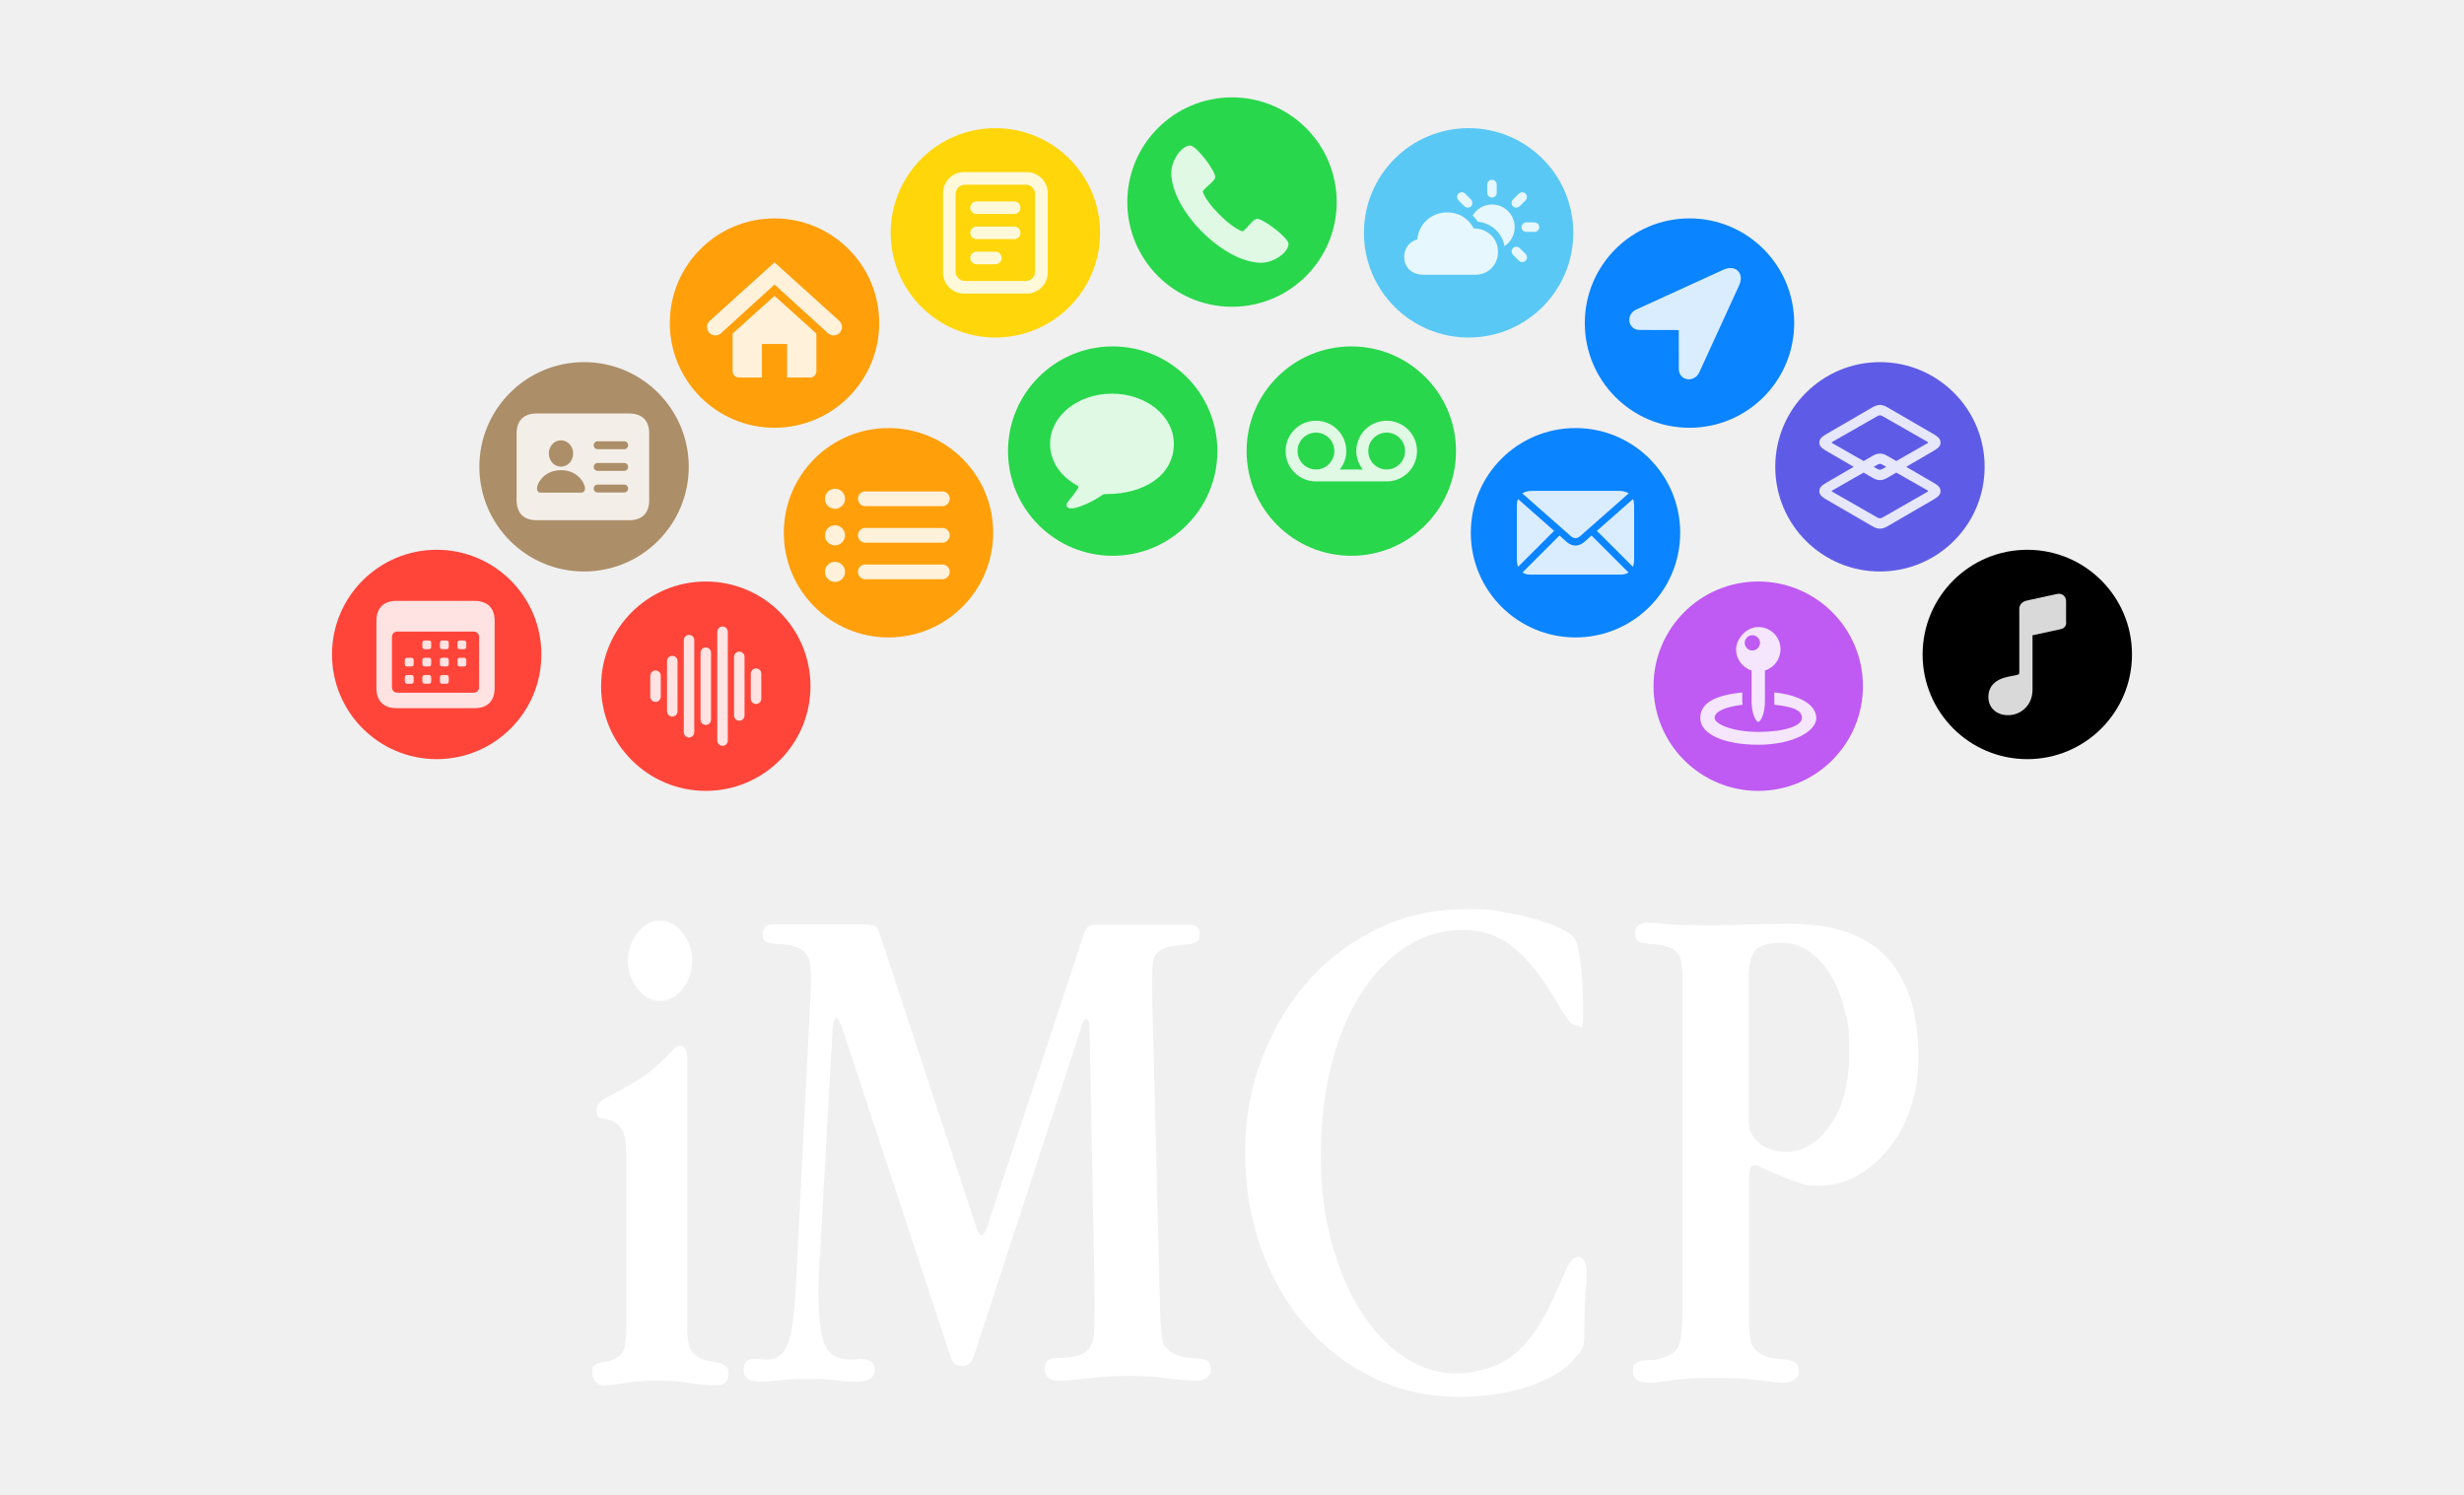
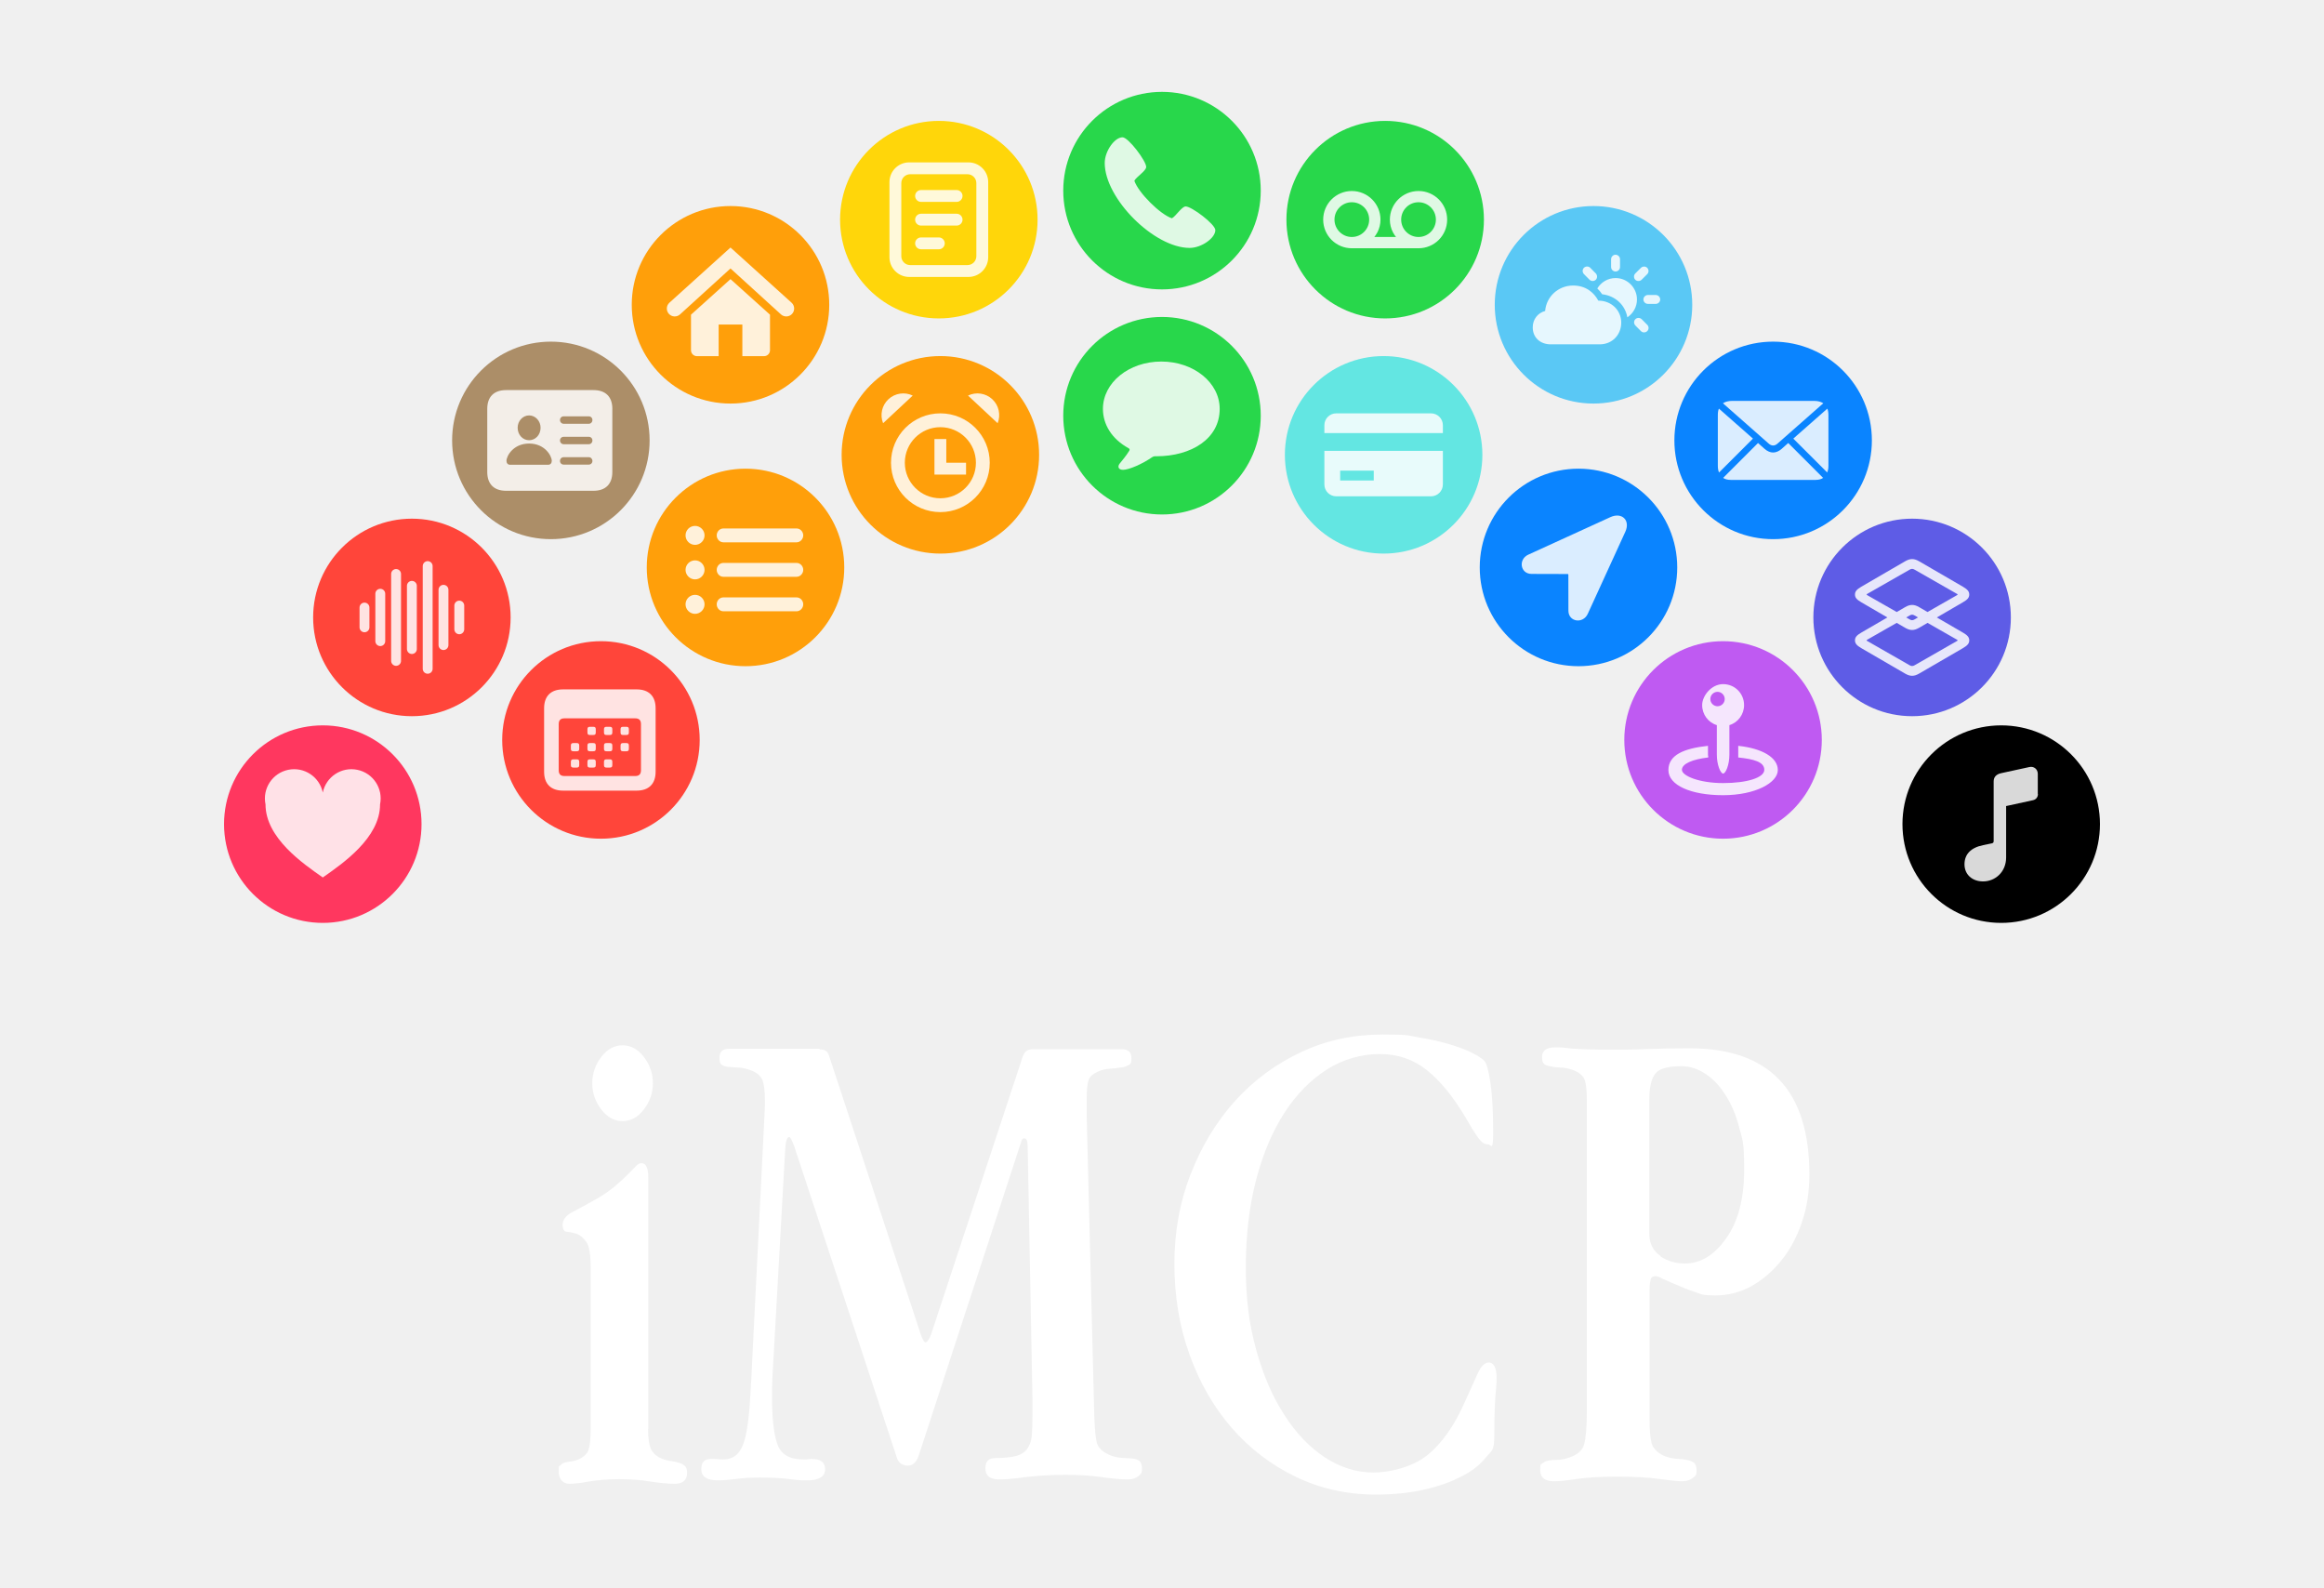
- <svg xmlns="http://www.w3.org/2000/svg" viewBox="0 0 1012 614">
-   <g fill="#fff" transform="translate(0 62.855)">
+ <svg xmlns="http://www.w3.org/2000/svg" viewBox="0 0 1012 691">
+   <g fill="#fff" transform="translate(0 139.817)">
    <path d="M282.2,482.4c0,3.6.4,6.3,1,8.1.7,1.8,2,3.2,3.8,4.2,1.6.8,3.1,1.3,4.6,1.5s2.8.5,3.9.8,2,.8,2.7,1.4,1,1.6,1,3c0,3.2-1.8,4.8-5.4,4.8s-6.6-.4-10.8-1c-4.2-.7-8.6-1-13.4-1s-9.5.4-13.1,1c-3.6.7-6.5,1-8.7,1s-4.5-1.7-4.5-5.1.2-2.4.8-3,1.2-1,2.1-1.2c.9-.2,1.9-.4,2.9-.5s2.1-.5,3.3-1c2.2-1.2,3.6-2.6,4-4.4.5-1.7.8-4.5.8-8.5v-70.8c0-5.4-.6-9-1.9-10.8s-2.7-3-4.2-3.5-2.9-.8-4.2-.9-1.9-1.1-1.9-3.1,1.4-4,4.1-5.4,6.5-3.5,11.5-6.3c3-1.8,5.5-3.6,7.6-5.4,2.1-1.8,3.8-3.4,5.2-4.8,1.4-1.4,2.5-2.5,3.4-3.5.9-.9,1.7-1.4,2.5-1.4,2,0,3,2.1,3,6.3v109.5ZM280.4,320.4c2.6,3.4,3.9,7.2,3.9,11.4s-1.3,8-3.9,11.4-5.7,5.1-9.3,5.1-6.7-1.7-9.3-5.1c-2.6-3.4-3.9-7.2-3.9-11.4s1.3-8,3.9-11.4,5.7-5.1,9.3-5.1,6.7,1.7,9.3,5.1Z" />
    <path d="M356.9,317.1c1,0,1.9.1,2.5.5.7.3,1.2,1,1.6,2.2l39.9,121.2c.8,2.4,1.5,3.6,2.1,3.6s1.6-1.1,2.4-3.3l39.3-119.1c.4-1.6,1-2.9,1.6-3.8.7-.9,1.9-1.4,3.5-1.4h38.7c2.8,0,4.2,1.3,4.2,3.9s-.5,2.6-1.4,3.1-2,.9-3.5,1c-1.4.2-3,.4-4.6.5-1.7.1-3.5.5-5.2,1.3-2.2,1-3.5,2.2-4,3.7-.5,1.5-.8,4.2-.8,8.2v7.1l3.3,130.5c.2,5.4.5,9.2,1,11.6.5,2.4,2.4,4.3,5.5,5.7,1.8.8,3.6,1.2,5.4,1.3s3.4.2,4.6.3c1.3.1,2.4.5,3.1,1,.8.6,1.2,1.8,1.2,3.6s-.5,2.2-1.6,3.1-2.6,1.4-4.6,1.4c-3.2,0-7-.4-11.5-1-4.5-.7-9.8-1-15.8-1s-12.4.4-17.2,1c-4.9.7-8.8,1-11.5,1-4,0-6-1.6-6-4.8s1.5-4.5,4.5-4.5,6.8-.3,8.9-.9c2.1-.6,3.7-1.6,4.8-3.1,1.1-1.5,1.8-3.4,2-5.8s.3-5.4.3-8.9v-6.9l-2.1-110.3c0-2.2-.5-3.3-1.5-3.3s-1.2,1-1.8,3l-44.1,135c-1,3-2.6,4.5-4.8,4.5s-4.2-1.2-4.8-3.6l-44.7-135.6c-1-2.6-1.7-3.9-2.1-3.9-1,0-1.6,1.9-1.8,5.7l-5.1,91.2c-.2,3.4-.4,6.5-.5,9.2-.1,2.8-.1,5.3-.1,7.5,0,9.3.8,16.1,2.4,20.4,1.6,4.3,5.3,6.4,11.1,6.4s1.2,0,1.8-.1c.6-.1,1.3-.1,2.1-.1,3.8,0,5.7,1.5,5.7,4.5s-2.5,4.8-7.5,4.8-5-.2-8.5-.6-7.5-.6-12.1-.6-7.5.2-10.6.6-5.8.6-8,.6c-4.8,0-7.2-1.6-7.2-4.8s1.4-4.5,4.2-4.5,2.2,0,3.1.1,1.6.1,2.2.1c2.6,0,4.7-.8,6.3-2.5,1.6-1.7,2.8-4.4,3.6-8.2.8-3.8,1.4-8.7,1.8-14.8s.8-13.5,1.2-22.5l5.1-101.9c0-.4,0-1.1.1-2.1s.1-2.3.1-3.9c0-4.6-.4-7.7-1.2-9.5-.8-1.8-2.6-3.2-5.4-4.2-1.8-.6-3.5-1-5.1-1-1.6-.1-3-.2-4.2-.3-1.2-.1-2.1-.4-2.9-.9s-1-1.5-1-3.1c0-2.6,1.4-3.9,4.2-3.9h39.3Z" />
    <path d="M518.7,370.9c4.7-12.1,11.2-22.6,19.3-31.6,8.2-9,17.8-16,28.7-21.1s22.7-7.6,35.2-7.6,10.6.4,15.6,1.2,9.5,1.8,13.5,3,7.3,2.4,9.9,3.7c2.6,1.3,4.4,2.5,5.4,3.5s1.9,4.1,2.7,9.5c.8,5.3,1.2,12.5,1.2,21.5s-.8,5.4-2.4,5.4-2.8-1-4.3-3.1-3.3-5-5.5-8.9c-5.4-9-11-15.8-16.8-20.4s-12.6-6.9-20.4-6.9-15.8,2.2-22.8,6.6c-7,4.4-13.2,10.6-18.5,18.7s-9.5,17.9-12.5,29.4-4.5,24.2-4.5,38.2,1.5,24.9,4.5,35.8,7,20.3,12.2,28.3c5.1,8,11,14.2,17.7,18.6s13.8,6.6,21.2,6.6,17.2-2.5,23.5-7.6,11.8-12.9,16.3-23.2c2.4-5.4,4.3-9.6,5.7-12.6s3-4.5,4.8-4.5,3.3,2.1,3.3,6.3-.2,4-.5,8.2-.5,10-.5,17.2-1.2,6.6-3.8,9.8-6,5.9-10.7,8.2c-4.6,2.4-10,4.3-16.3,5.7-6.3,1.4-13.2,2.1-20.8,2.1-12.6,0-24.2-2.6-35-7.8-10.7-5.2-20-12.3-27.8-21.3s-13.9-19.6-18.3-31.8c-4.4-12.2-6.6-25.4-6.6-39.6s2.4-27,7.1-39.1h0Z" />
    <path d="M723.1,416.4c-1.2-.4-1.9-.6-2.1-.6-1.2,0-2,.5-2.2,1.4s-.5,2.4-.5,4.4v55.9c0,5.2.3,8.9.9,11,.6,2.2,2.3,4,5.1,5.4,1.8.8,3.6,1.2,5.4,1.4,1.8.1,3.3.2,4.7.5,1.3.2,2.3.6,3.2,1.2.8.6,1.2,1.8,1.2,3.6s-.5,2.2-1.7,3.1c-1.1.9-2.7,1.4-4.7,1.4s-5.3-.4-10-1c-4.7-.7-10.8-1-18.5-1s-12.8.4-17.2,1c-4.5.7-7.8,1-10,1-4,0-6-1.6-6-4.8s.3-2.4,1-3,1.5-1,2.5-1.2,2.2-.3,3.6-.3,2.8-.2,4.2-.6c4.4-1.2,7-3.2,7.8-6.1.8-2.9,1.2-7.7,1.2-14.5v-135.1c0-4.4-.3-7.5-1-9.3-.7-1.8-2.5-3.2-5.2-4.2-1.8-.6-3.5-1-5.2-1-1.7-.1-3.2-.2-4.3-.5-1.2-.2-2.2-.5-2.8-1-.7-.5-1-1.5-1-3.1,0-2.8,1.9-4.2,5.7-4.2s3.2.1,7,.5c3.9.3,9.5.5,16.7.5h4.8c3.4,0,7.6-.1,12.6-.3,5-.2,10.8-.3,17.4-.3,34.8,0,52.2,18.3,52.2,54.9c0,7.8-1.1,14.6-3.3,21s-5.2,12-9,16.6c-3.8,4.7-8.2,8.4-13,11.1-4.9,2.7-10.2,4-15.8,4s-5.7-.5-8.7-1.5-6.3-2.3-9.9-3.9l-4.8-2.1h0ZM723,407.2c3.3,2.1,6.8,3.1,10.7,3.1,6.8,0,12.8-3.6,18-11,5.2-7.3,7.8-17.2,7.8-29.9s-.8-13-2.2-18.5-3.5-10.2-6-14.1-5.4-7-8.7-9.1c-3.3-2.2-6.8-3.3-10.3-3.3-6.2,0-10.1,1.1-11.7,3.5-1.6,2.3-2.4,6-2.4,11.2v58.2c0,4.4,1.7,7.6,5,9.8Z" />
  </g>
-   <svg version="1.1" viewBox="0 0 100 100" x="136.357" y="225.824" width="86" height="86">
+   <svg viewBox="0 0 100 100" x="97.561" y="315.817" width="86" height="86">
+     <circle fill="#ff375f" cx="50" cy="50" r="50" />
+     <path fill="#fff" opacity=".85" d="M50,77C40,70 21,57 21,40a14.5,14.5 0 0 1 29-6a14.5,14.5 0 0 1 29,6C79,57 60,70 50,77Z" />
+   </svg>
+   <svg version="1.1" viewBox="0 0 100 100" x="218.686" y="279.165" width="86" height="86">
    <circle fill="#ff453a" cx="50" cy="50" r="50" />
    <g fill="#fff" fill-opacity="0.85">
      <path d="M30.83,75.66h37.23c6.18,0,9.62-3.42,9.62-9.56v-32.15c0-6.14-3.44-9.55-9.62-9.55H30.83c-6.17,0-9.61,3.4-9.61,9.55v32.15c0,6.15,3.44,9.56,9.61,9.56ZM31.52,68.27c-1.92,0-2.9-.9-2.9-2.94v-23.34c0-2.03.99-2.93,2.9-2.93h35.83c1.91,0,2.92.89,2.92,2.93v23.34c0,2.05-1.01,2.94-2.92,2.94H31.52ZM44.49,47.49h1.55c1,0,1.34-.31,1.34-1.3v-1.55c0-.99-.34-1.3-1.34-1.3h-1.55c-.99,0-1.33.31-1.33,1.3v1.55c0,.99.34,1.3,1.33,1.3ZM52.86,47.49h1.57c.99,0,1.33-.31,1.33-1.3v-1.55c0-.99-.34-1.3-1.33-1.3h-1.57c-.98,0-1.32.31-1.32,1.3v1.55c0,.99.34,1.3,1.32,1.3ZM61.25,47.49h1.57c.98,0,1.32-.31,1.32-1.3v-1.55c0-.99-.35-1.3-1.32-1.3h-1.57c-.98,0-1.32.31-1.32,1.3v1.55c0,.99.35,1.3,1.32,1.3ZM36.11,55.73h1.57c.98,0,1.32-.31,1.32-1.28v-1.57c0-.99-.35-1.3-1.32-1.3h-1.57c-.98,0-1.34.31-1.34,1.3v1.57c0,.98.36,1.28,1.34,1.28ZM44.49,55.73h1.55c1,0,1.34-.31,1.34-1.28v-1.57c0-.99-.34-1.3-1.34-1.3h-1.55c-.99,0-1.33.31-1.33,1.3v1.57c0,.98.34,1.28,1.33,1.28ZM52.86,55.73h1.57c.99,0,1.33-.31,1.33-1.28v-1.57c0-.99-.34-1.3-1.33-1.3h-1.57c-.98,0-1.32.31-1.32,1.3v1.57c0,.98.34,1.28,1.32,1.28ZM61.25,55.73h1.57c.98,0,1.32-.31,1.32-1.28v-1.57c0-.99-.35-1.3-1.32-1.3h-1.57c-.98,0-1.32.31-1.32,1.3v1.57c0,.98.35,1.28,1.32,1.28ZM36.11,63.99h1.57c.98,0,1.32-.32,1.32-1.3v-1.57c0-.99-.35-1.3-1.32-1.3h-1.57c-.98,0-1.34.31-1.34,1.3v1.57c0,.98.36,1.3,1.34,1.3ZM44.49,63.99h1.55c1,0,1.34-.32,1.34-1.3v-1.57c0-.99-.34-1.3-1.34-1.3h-1.55c-.99,0-1.33.31-1.33,1.3v1.57c0,.98.34,1.3,1.33,1.3ZM52.86,63.99h1.57c.99,0,1.33-.32,1.33-1.3v-1.57c0-.99-.34-1.3-1.33-1.3h-1.57c-.98,0-1.32.31-1.32,1.3v1.57c0,.98.34,1.3,1.32,1.3Z" />
    </g>
  </svg>
-   <svg viewBox="0 0 100 100" x="246.874" y="238.855" width="86" height="86">
+   <svg viewBox="0 0 100 100" x="136.357" y="225.824" width="86" height="86">
    <circle fill="#ff453a" cx="50" cy="50" r="50" />
    <g stroke="#fff" stroke-opacity="0.85" stroke-width="5" stroke-linecap="round">
      <path d="M26 45V55M34 38V62M42 28V72M50 34V66M58 24V76M66 36V64M74 44V56" />
    </g>
  </svg>
  <svg version="1.1" viewBox="0 0 100 100" x="196.879" y="148.745" width="86" height="86">
    <circle fill="#ac8e68" cx="50" cy="50" r="50" />
    <g fill="#fff" fill-opacity="0.85">
      <path class="st1" d="M81.12,34.03v31.97c0,6.1-3.41,9.51-9.57,9.51H27.35c-6.14,0-9.56-3.4-9.56-9.51v-31.97c0-6.11,3.42-9.5,9.56-9.5h44.21c6.16,0,9.57,3.39,9.57,9.5ZM27.52,60.35c0,1.1.64,1.99,1.84,1.99h19.25c1.22,0,1.85-.89,1.85-1.99,0-2.48-3.49-8.76-11.47-8.76s-11.47,6.27-11.47,8.76ZM56.53,58.49c-1.11,0-1.91.84-1.91,1.91s.8,1.86,1.91,1.86h12.64c1.07,0,1.87-.8,1.87-1.86s-.8-1.91-1.87-1.91h-12.64ZM56.53,48.17c-1.11,0-1.91.82-1.91,1.86s.8,1.91,1.91,1.91h12.64c1.07,0,1.87-.84,1.87-1.91s-.8-1.86-1.87-1.86h-12.64ZM33.18,43.58c0,3.62,2.61,6.33,5.8,6.33,3.21,0,5.81-2.71,5.81-6.33,0-3.41-2.6-6.23-5.81-6.23s-5.8,2.82-5.8,6.23ZM56.53,37.81c-1.11,0-1.91.82-1.91,1.87s.8,1.91,1.91,1.91h12.64c1.07,0,1.87-.84,1.87-1.91s-.8-1.87-1.87-1.87h-12.64Z" />
    </g>
  </svg>
-   <svg version="1.1" viewBox="0 0 100 100" x="321.918" y="175.828" width="86" height="86">
+   <svg version="1.1" viewBox="0 0 100 100" x="281.637" y="204.057" width="86" height="86">
    <circle fill="#ff9f0a" cx="50" cy="50" r="50" />
    <g fill="#fff" fill-opacity=".85">
      <path d="M38.83,72.2h36.98c1.91,0,3.42-1.64,3.42-3.53s-1.48-3.51-3.42-3.51h-36.98c-1.92,0-3.41,1.62-3.41,3.51s1.51,3.53,3.41,3.53Z" />
      <path d="M24.44,73.49c2.65,0,4.82-2.17,4.82-4.82s-2.17-4.8-4.82-4.8-4.8,2.15-4.8,4.8,2.17,4.82,4.8,4.82Z" />
      <path d="M38.83,54.74h36.98c1.91,0,3.42-1.64,3.42-3.51s-1.48-3.52-3.42-3.52h-36.98c-1.92,0-3.41,1.62-3.41,3.52s1.51,3.51,3.41,3.51Z" />
      <path d="M24.44,56.04c2.65,0,4.82-2.17,4.82-4.82s-2.17-4.8-4.82-4.8-4.8,2.15-4.8,4.8,2.17,4.82,4.8,4.82Z" />
      <path d="M38.83,37.29h36.98c1.91,0,3.42-1.64,3.42-3.52s-1.48-3.51-3.42-3.51h-36.98c-1.92,0-3.41,1.62-3.41,3.51s1.51,3.52,3.41,3.52Z" />
      <path d="M24.44,38.57c2.65,0,4.82-2.15,4.82-4.8s-2.17-4.8-4.82-4.8-4.8,2.15-4.8,4.8,2.17,4.8,4.8,4.8Z" />
    </g>
  </svg>
  <svg viewBox="0 0 100 100" x="275.100" y="89.707" width="86" height="86">
    <circle fill="#ff9f0a" cx="50" cy="50" r="50" />
    <g fill="#fff" opacity=".85">
      <path d="M50,21 81,49a4,4 0 0 1-5.4,5.9L50,31.6 24.4,54.9A4,4 0 0 1 19,49Z" />
      <path fill-rule="evenodd" d="M50,37 70,55V73a3,3 0 0 1-3,3H33a3,3 0 0 1-3-3V55ZM44,60h12v16H44Z" />
    </g>
  </svg>
+   <svg viewBox="0 0 100 100" x="366.491" y="155.028" width="86" height="86">
+     <circle fill="#ff9f0a" cx="50" cy="50" r="50" />
+     <g fill="#fff" opacity=".85">
+       <path fill-rule="evenodd" d="M50,29a25,25 0 1 1 0,50a25,25 0 1 1 0-50ZM50,36a18,18 0 1 0 0,36a18,18 0 1 0 0-36Z" />
+       <path d="M47,42h6v12h10v6H47Z" />
+       <path d="M21,34a11,11 0 0 1 15-14ZM79,34a11,11 0 0 0-15-14Z" />
+     </g>
+   </svg>
  <svg viewBox="0 0 100 100" x="365.818" y="52.637" width="86" height="86">
    <circle fill="#ffd60a" cx="50" cy="50" r="50" />
    <g fill="#fff" fill-opacity="0.85">
      <path fill-rule="evenodd" d="M35,21h30a10,10,0,0,1,10,10v38a10,10,0,0,1-10,10h-30a10,10,0,0,1-10-10v-38a10,10,0,0,1,10-10ZM35.5,27h29a4.5,4.5,0,0,1,4.5,4.5v37a4.5,4.5,0,0,1-4.5,4.5h-29a4.5,4.5,0,0,1-4.5-4.5v-37a4.5,4.5,0,0,1,4.5-4.5Z" />
      <rect x="38" y="35" width="24" height="6" rx="3" />
      <rect x="38" y="47" width="24" height="6" rx="3" />
      <rect x="38" y="59" width="15" height="6" rx="3" />
    </g>
  </svg>
-   <svg viewBox="0 0 100 100" x="414.000" y="142.290" width="86" height="86">
+   <svg viewBox="0 0 100 100" x="463.000" y="138.000" width="86" height="86">
    <circle fill="#28d74b" cx="50" cy="50" r="50" />
    <g fill="#fff" fill-opacity="0.85">
      <path d="M30.19,77.4c3.04,0,9.82-2.94,14.79-6.39.59-.4,1.01-.5,1.53-.5.3.01.53.02.7.02,17.63-.04,32-8.83,32-23.99,0-13.3-13.15-23.97-29.56-23.97s-29.56,10.67-29.56,23.97c0,7.9,4.52,15.26,12.9,19.86.63.34.75.71.46,1.29-1.56,2.6-3.8,5.19-4.83,6.48-1.36,1.68-.56,3.21,1.57,3.21Z" />
    </g>
  </svg>
  <svg viewBox="0 0 100 100" x="463.000" y="40.000" width="86" height="86">
    <circle fill="#28d74b" cx="50" cy="50" r="50" />
    <g fill="#fff" fill-opacity="0.85">
      <path d="M30,23c-4,0-9,7-9,13,0,18,25,43,43,43,6,0,13-5,13-9,0-3-12-12-15-12-2,0-5,5-7,6-6-2-17-13-19-19,1-2,6-5,6-7,0-3-9-15-12-15Z" />
    </g>
  </svg>
-   <svg viewBox="0 0 100 100" x="512.000" y="142.290" width="86" height="86">
+   <svg viewBox="0 0 100 100" x="560.182" y="52.637" width="86" height="86">
    <circle fill="#28d74b" cx="50" cy="50" r="50" />
    <g fill="#fff" stroke="#fff" stroke-width="22" stroke-linejoin="round" opacity="0.85">
      <path transform="translate(20.000 36.882) scale(0.12596)" d="M1.06581e-14 104.043C1.06581e-14 161.656 46.572 208.086 104.043 208.086L372.297 208.086C429.839 208.086 476.341 161.585 476.341 104.043C476.341 46.431 429.768 0 372.297 0C314.685 0 268.048 46.502 268.048 104.043C268.048 137.03 284.031 166.78 309.472 184.8L166.868 184.8C192.309 166.78 208.292 137.03 208.292 104.043C208.292 46.431 161.72 0 104.043 0C46.502 0 1.06581e-14 46.502 1.06581e-14 104.043ZM23.421 103.908C23.421 59.335 59.605 23.151 104.178 23.151C148.752 23.151 184.865 59.335 184.865 103.908C184.865 148.617 148.752 184.8 104.178 184.8C59.605 184.8 23.421 148.617 23.421 103.908ZM291.476 103.908C291.476 59.335 327.589 23.151 372.162 23.151C416.736 23.151 453.055 59.335 453.055 103.908C453.055 148.617 416.736 184.8 372.162 184.8C327.589 184.8 291.476 148.617 291.476 103.908Z" />
    </g>
  </svg>
-   <svg version="1.1" viewBox="0 0 100 100" x="560.182" y="52.637" width="86" height="86">
+   <svg viewBox="0 0 100 100" x="559.509" y="155.028" width="86" height="86">
+     <circle fill="#63e6e2" cx="50" cy="50" r="50" />
+     <g fill="#fff" opacity=".85">
+       <path fill-rule="evenodd" d="M26,29H74a6,6 0 0 1 6,6V65a6,6 0 0 1-6,6H26a6,6 0 0 1-6-6V35a6,6 0 0 1 6-6ZM20,39V48H80V39ZM28,58v5H45v-5Z" />
+     </g>
+   </svg>
+   <svg version="1.1" viewBox="0 0 100 100" x="650.900" y="89.707" width="86" height="86">
    <circle fill="#5ac8f5" cx="50" cy="50" r="50" />
    <g fill="#fff" fill-opacity=".85">
      <path d="M74.42,57.32l2.79,2.8c.88.88.9,2.32.02,3.18-.87.87-2.36.91-3.21.02l-2.8-2.82c-.87-.91-.9-2.34-.02-3.21.87-.87,2.32-.86,3.21.02ZM72.01,47.29c0,3.77-1.94,7.1-4.87,9.04-1.12-6.3-6.15-10.91-12.76-11.67-.7-1.05-1.51-2.04-2.45-2.94,1.89-3.15,5.34-5.26,9.26-5.26,5.95,0,10.82,4.87,10.82,10.84ZM83.77,47.3c0,1.24-1.03,2.24-2.27,2.24h-3.94c-1.23,0-2.29-.99-2.29-2.24s1.06-2.27,2.29-2.27h3.94c1.24,0,2.27,1.03,2.27,2.27ZM77.2,31.29c.87.87.88,2.34-.01,3.21l-2.8,2.79c-.88.87-2.35.89-3.23.03-.87-.87-.87-2.35.03-3.22l2.81-2.79c.89-.89,2.33-.89,3.21-.03ZM48.37,31.28l2.78,2.82c.86.89.88,2.34.02,3.21-.87.87-2.32.86-3.22-.04l-2.78-2.81c-.86-.86-.89-2.31-.02-3.19.87-.87,2.37-.88,3.22,0ZM63.43,26.92v3.95c0,1.24-1.03,2.28-2.27,2.28s-2.25-1.05-2.25-2.28v-3.95c0-1.24,1.03-2.27,2.25-2.27s2.27,1.04,2.27,2.27Z" />
      <path d="M28.42,70.01h24.81c6.15,0,10.81-4.74,10.81-10.97s-4.91-11.15-11.61-11.15c-2.24-4.2-6.41-7.65-12.77-7.65-7.41,0-13.54,5.56-14.15,12.88-3.78,1.03-6.28,4.25-6.28,8.31,0,5.07,3.69,8.59,9.19,8.59Z" />
    </g>
  </svg>
-   <svg version="1.1" viewBox="0 0 100 100" x="650.900" y="89.707" width="86" height="86">
+   <svg version="1.1" viewBox="0 0 100 100" x="644.363" y="204.057" width="86" height="86">
    <circle fill="#0a84ff" cx="50" cy="50" r="50" />
    <g fill="#fff" fill-opacity="0.85">
      <path d="M26.24,53.28l18.31.05c.23,0,.32.09.32.31l.03,18.25c0,5.68,7.4,6.9,9.84,1.51l18.98-41.47c2.65-5.85-1.77-10.03-7.54-7.41l-41.58,19c-5.21,2.36-4.09,9.75,1.64,9.76Z" />
    </g>
  </svg>
-   <svg viewBox="0 0 100 100" x="604.082" y="175.828" width="86" height="86">
+   <svg viewBox="0 0 100 100" x="729.121" y="148.745" width="86" height="86">
    <circle fill="#0a84ff" cx="50" cy="50" r="50" />
    <g fill="#fff" fill-opacity="0.85">
      <path d="M49.99 52.58Q48.85 52.58 47.76 51.62L24.58 31.2Q26.43 30 29.29 30H70.71Q73.57 30 75.4 31.2L52.22 51.62Q51.15 52.58 49.99 52.58ZM22.6 66.25Q22.32 65.6 22.16 64.76Q22 63.92 22 62.81V37.19Q22 35.98 22.17 35.12Q22.35 34.27 22.56 33.92L39.78 49.09ZM28.59 70Q27.31 70 26.33 69.73Q25.34 69.45 24.69 68.98L42.35 51.32L45.74 54.34Q46.76 55.22 47.83 55.67Q48.9 56.13 49.99 56.13Q51.08 56.13 52.16 55.67Q53.24 55.22 54.26 54.34L57.65 51.32L75.31 68.98Q74.66 69.45 73.67 69.73Q72.69 70 71.41 70ZM77.4 66.25 60.22 49.09 77.44 33.92Q77.63 34.27 77.81 35.12Q78 35.98 78 37.19V62.81Q78 63.92 77.83 64.76Q77.65 65.6 77.4 66.25Z" />
    </g>
  </svg>
-   <svg viewBox="0 0 100 100" x="729.121" y="148.745" width="86" height="86">
+   <svg viewBox="0 0 100 100" x="789.643" y="225.824" width="86" height="86">
    <circle fill="#5e5ce6" cx="50" cy="50" r="50" />
    <g fill="#fff" fill-opacity="0.85" transform="translate(50 50) scale(0.58) translate(-62.33895 34.1361)">
      <path d="M62.334 16.811C64.314 16.811 66.211 16.168 68.574 14.81L106.744-7.354C110.703-9.686 112.217-11.448 112.217-14.144C112.217-16.778 110.703-18.593 106.744-20.873L68.574-43.047C66.211-44.446 64.314-45.038 62.334-45.038C60.364-45.038 58.467-44.446 56.104-43.047L17.935-20.873C13.975-18.593 12.461-16.778 12.461-14.144C12.461-11.448 13.975-9.686 17.935-7.354L56.104 14.81C58.467 16.168 60.364 16.811 62.334 16.811ZM62.334 8.274C61.628 8.274 61.006 8.087 60.187 7.621L23.031-13.653C22.78-13.758 22.655-13.873 22.655-14.144C22.655-14.353 22.78-14.468 23.031-14.625L60.187-35.847C61.006-36.314 61.628-36.552 62.334-36.552C63.039-36.552 63.672-36.314 64.491-35.847L101.648-14.625C101.898-14.468 102.023-14.353 102.023-14.144C102.023-13.873 101.898-13.758 101.648-13.653L64.491 7.621C63.672 8.087 63.039 8.274 62.334 8.274ZM62.334-23.183C64.314-23.183 66.211-23.816 68.574-25.174L106.744-47.399C110.703-49.68 112.217-51.442 112.217-54.128C112.217-56.824 110.703-58.576 106.744-60.919L68.574-83.082C66.211-84.44 64.314-85.083 62.334-85.083C60.364-85.083 58.467-84.44 56.104-83.082L17.935-60.919C13.975-58.576 12.461-56.824 12.461-54.128C12.461-51.442 13.975-49.68 17.935-47.399L56.104-25.174C58.467-23.816 60.364-23.183 62.334-23.183ZM62.334-31.72C61.628-31.72 61.006-31.959 60.187-32.425L23.031-53.648C22.78-53.752 22.655-53.919 22.655-54.128C22.655-54.389 22.78-54.514 23.031-54.619L60.187-75.841C61.006-76.308 61.628-76.546 62.334-76.546C63.039-76.546 63.672-76.308 64.491-75.841L101.648-54.619C101.898-54.514 102.023-54.389 102.023-54.128C102.023-53.919 101.898-53.752 101.648-53.648L64.491-32.425C63.672-31.959 63.039-31.72 62.334-31.72Z" />
    </g>
  </svg>
-   <svg version="1.1" viewBox="0 0 100 100" x="679.126" y="238.855" width="86" height="86">
+   <svg version="1.1" viewBox="0 0 100 100" x="707.314" y="279.165" width="86" height="86">
    <circle fill="#bf5af2" cx="50" cy="50" r="50" />
    <g fill="#fff" fill-opacity="0.85">
      <path d="M42.49,57.93v.94c-8.01.94-13.32,3.18-13.32,6.25s8.84,6.72,20.86,6.72,20.86-2.71,20.86-6.72-5.3-5.42-13.2-6.25v-5.89c12.14,1.3,20.04,5.89,20.04,12.26s-11.31,12.73-27.7,12.73-27.7-5.07-27.7-12.73,7.9-10.96,20.04-12.26v4.95h.12Z" />
      <path d="M60.64,32.35c0,4.71-3.06,8.84-7.43,10.14v14.97c0,5.19-1.89,9.55-3.18,9.55s-3.18-4.36-3.18-9.55v-14.97c-4.36-1.3-7.43-5.42-7.43-10.14s4.71-10.61,10.61-10.61,10.61,4.71,10.61,10.61ZM43.55,29.29c0,2,1.65,3.65,3.65,3.65s3.65-1.65,3.65-3.65-1.65-3.65-3.65-3.65-3.65,1.65-3.65,3.65h0Z" />
    </g>
  </svg>
-   <svg viewBox="0 0 100 100" x="789.643" y="225.824" width="86" height="86">
+   <svg viewBox="0 0 100 100" x="828.439" y="315.817" width="86" height="86">
    <circle fill="#000" cx="50" cy="50" r="50" />
    <g fill="#fff" fill-opacity="0.85">
      <path d="M68.52 34.73V24.53C68.52 22.21 66.56 20.6 64.31 21.09L49.96 24.21C47.51 24.74 46.18 26.17 46.18 28.35V58.45C46.21 59.22 45.93 59.57 45.33 59.71L40.81 60.65C34.6 61.92 31.41 65.28 31.41 70.34C31.41 75.49 35.27 79 40.81 79C46.98 79 52.49 74.23 52.49 66.86V41.54C52.49 40.7 52.24 40.91 53.05 40.73L66.07 37.89C67.61 37.57 68.59 36.35 68.59 34.8Z" />
    </g>
  </svg>
</svg>
